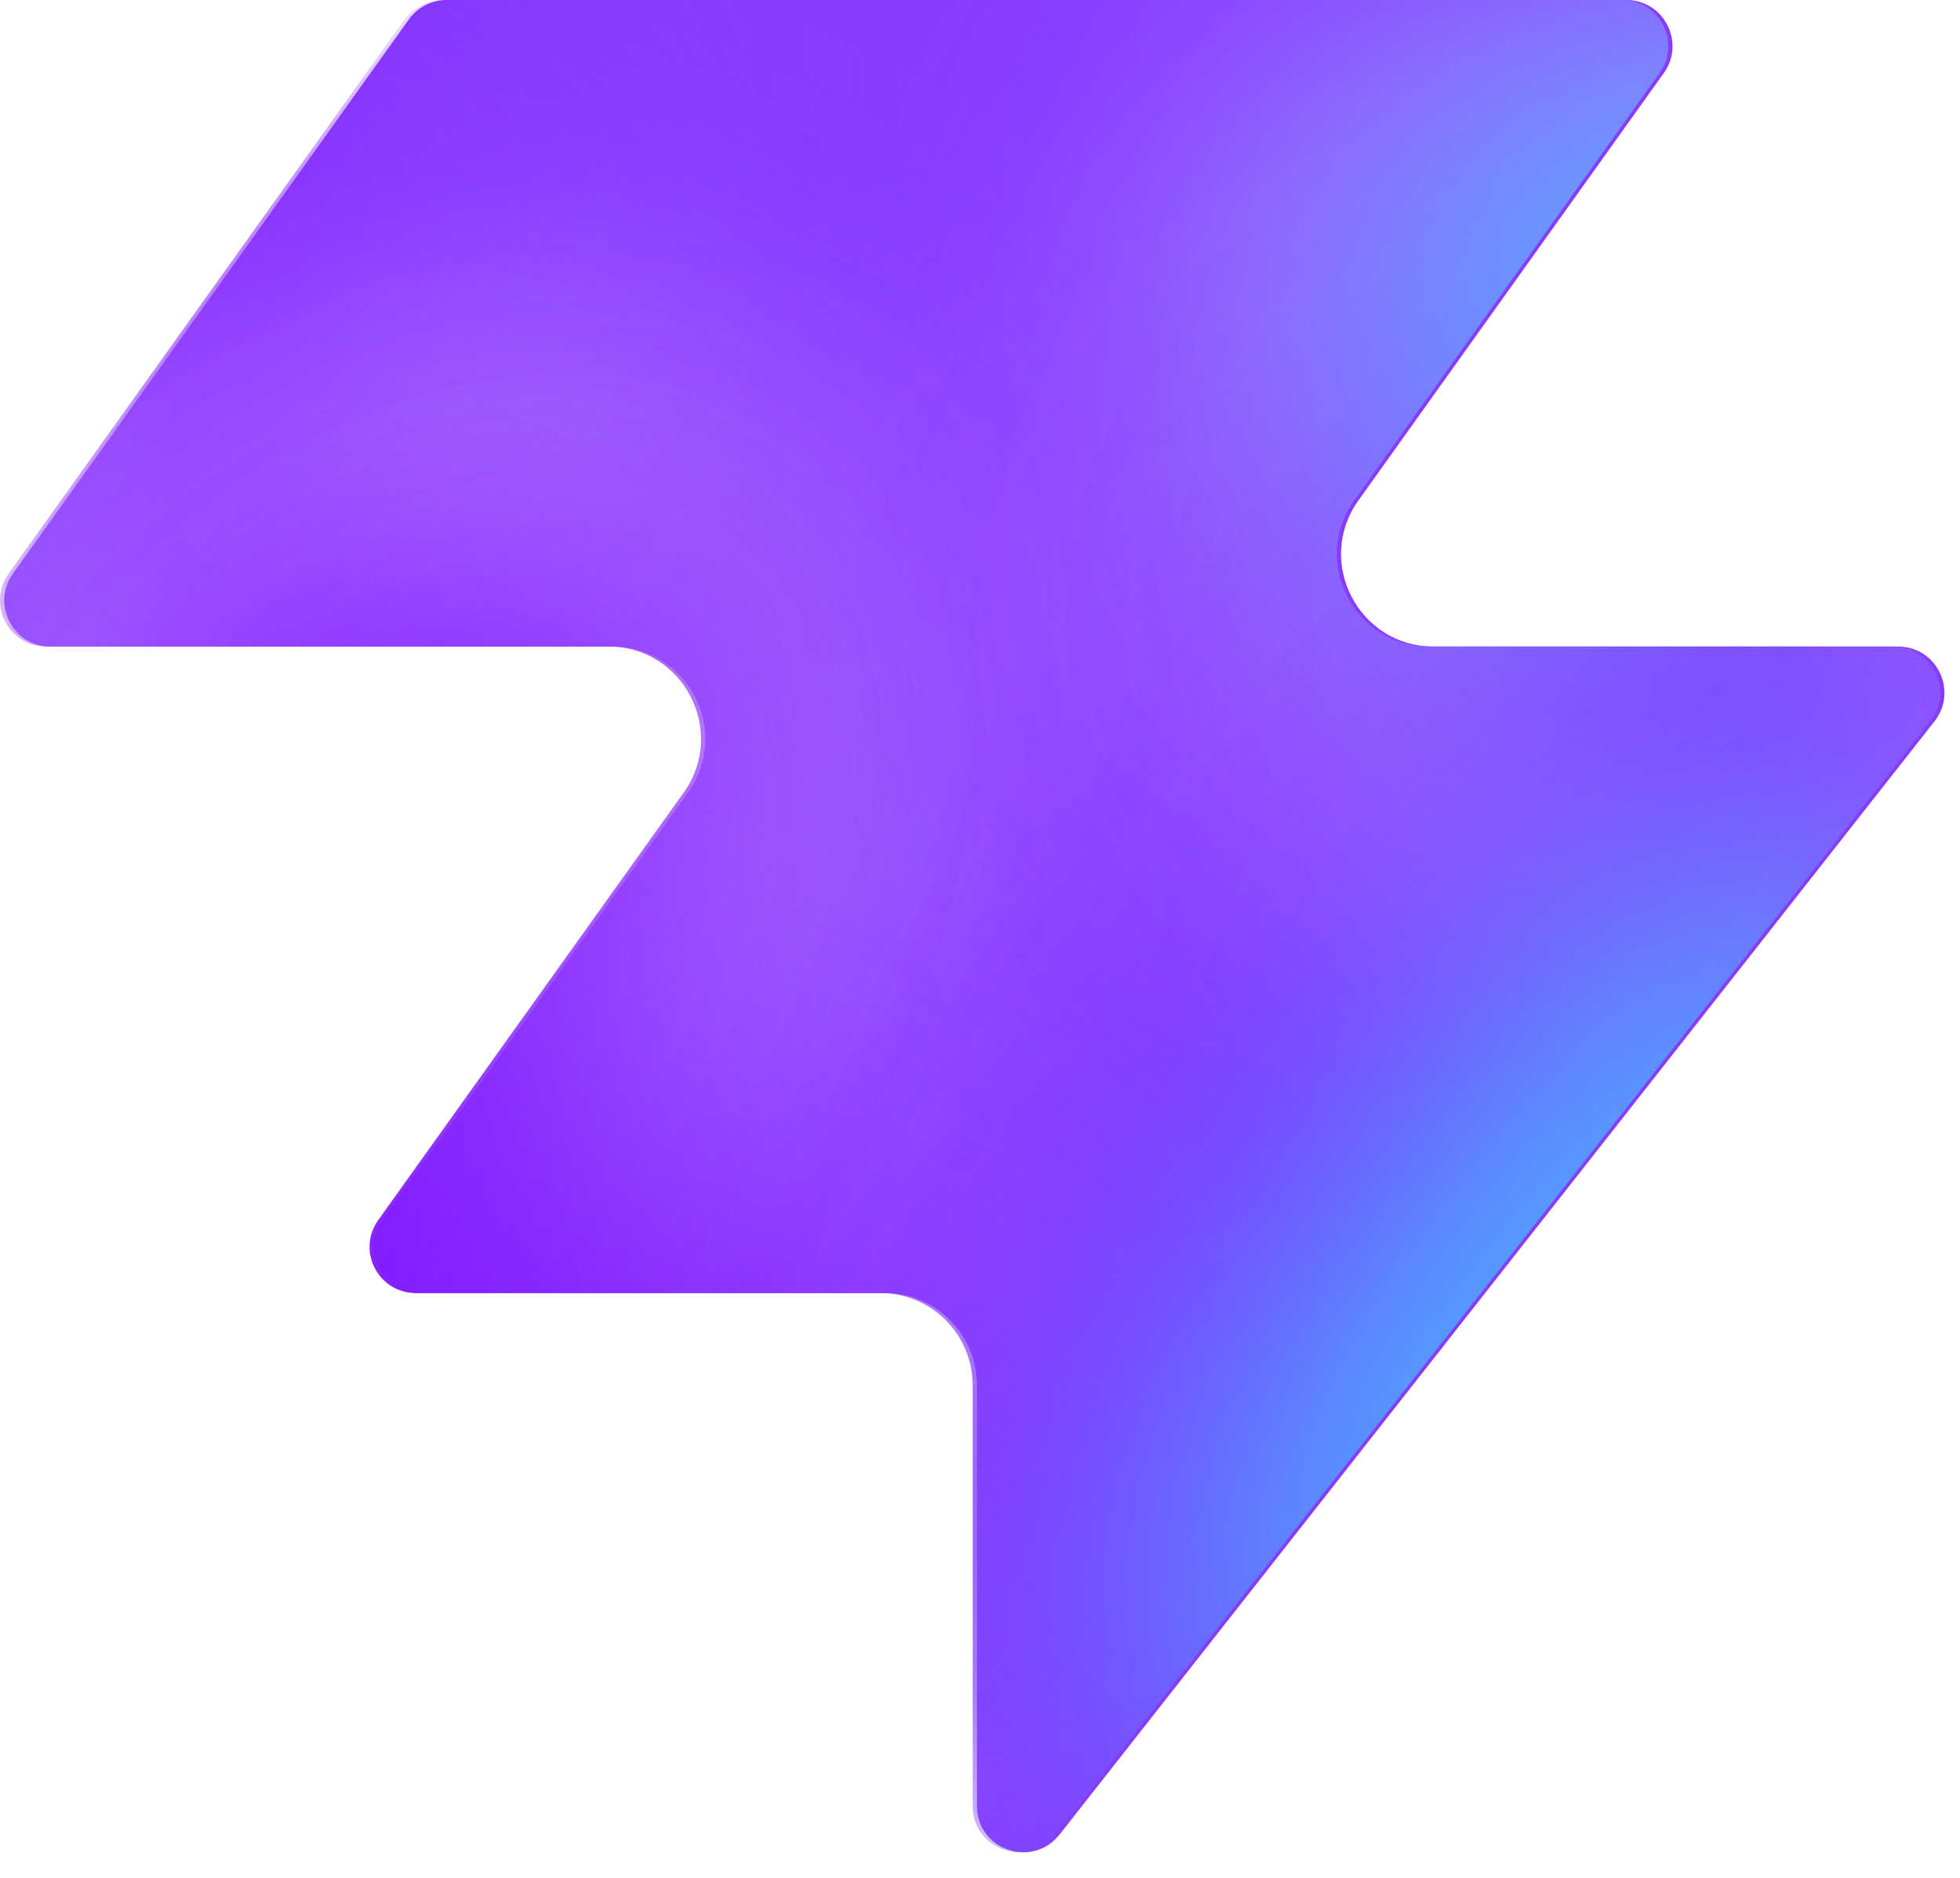
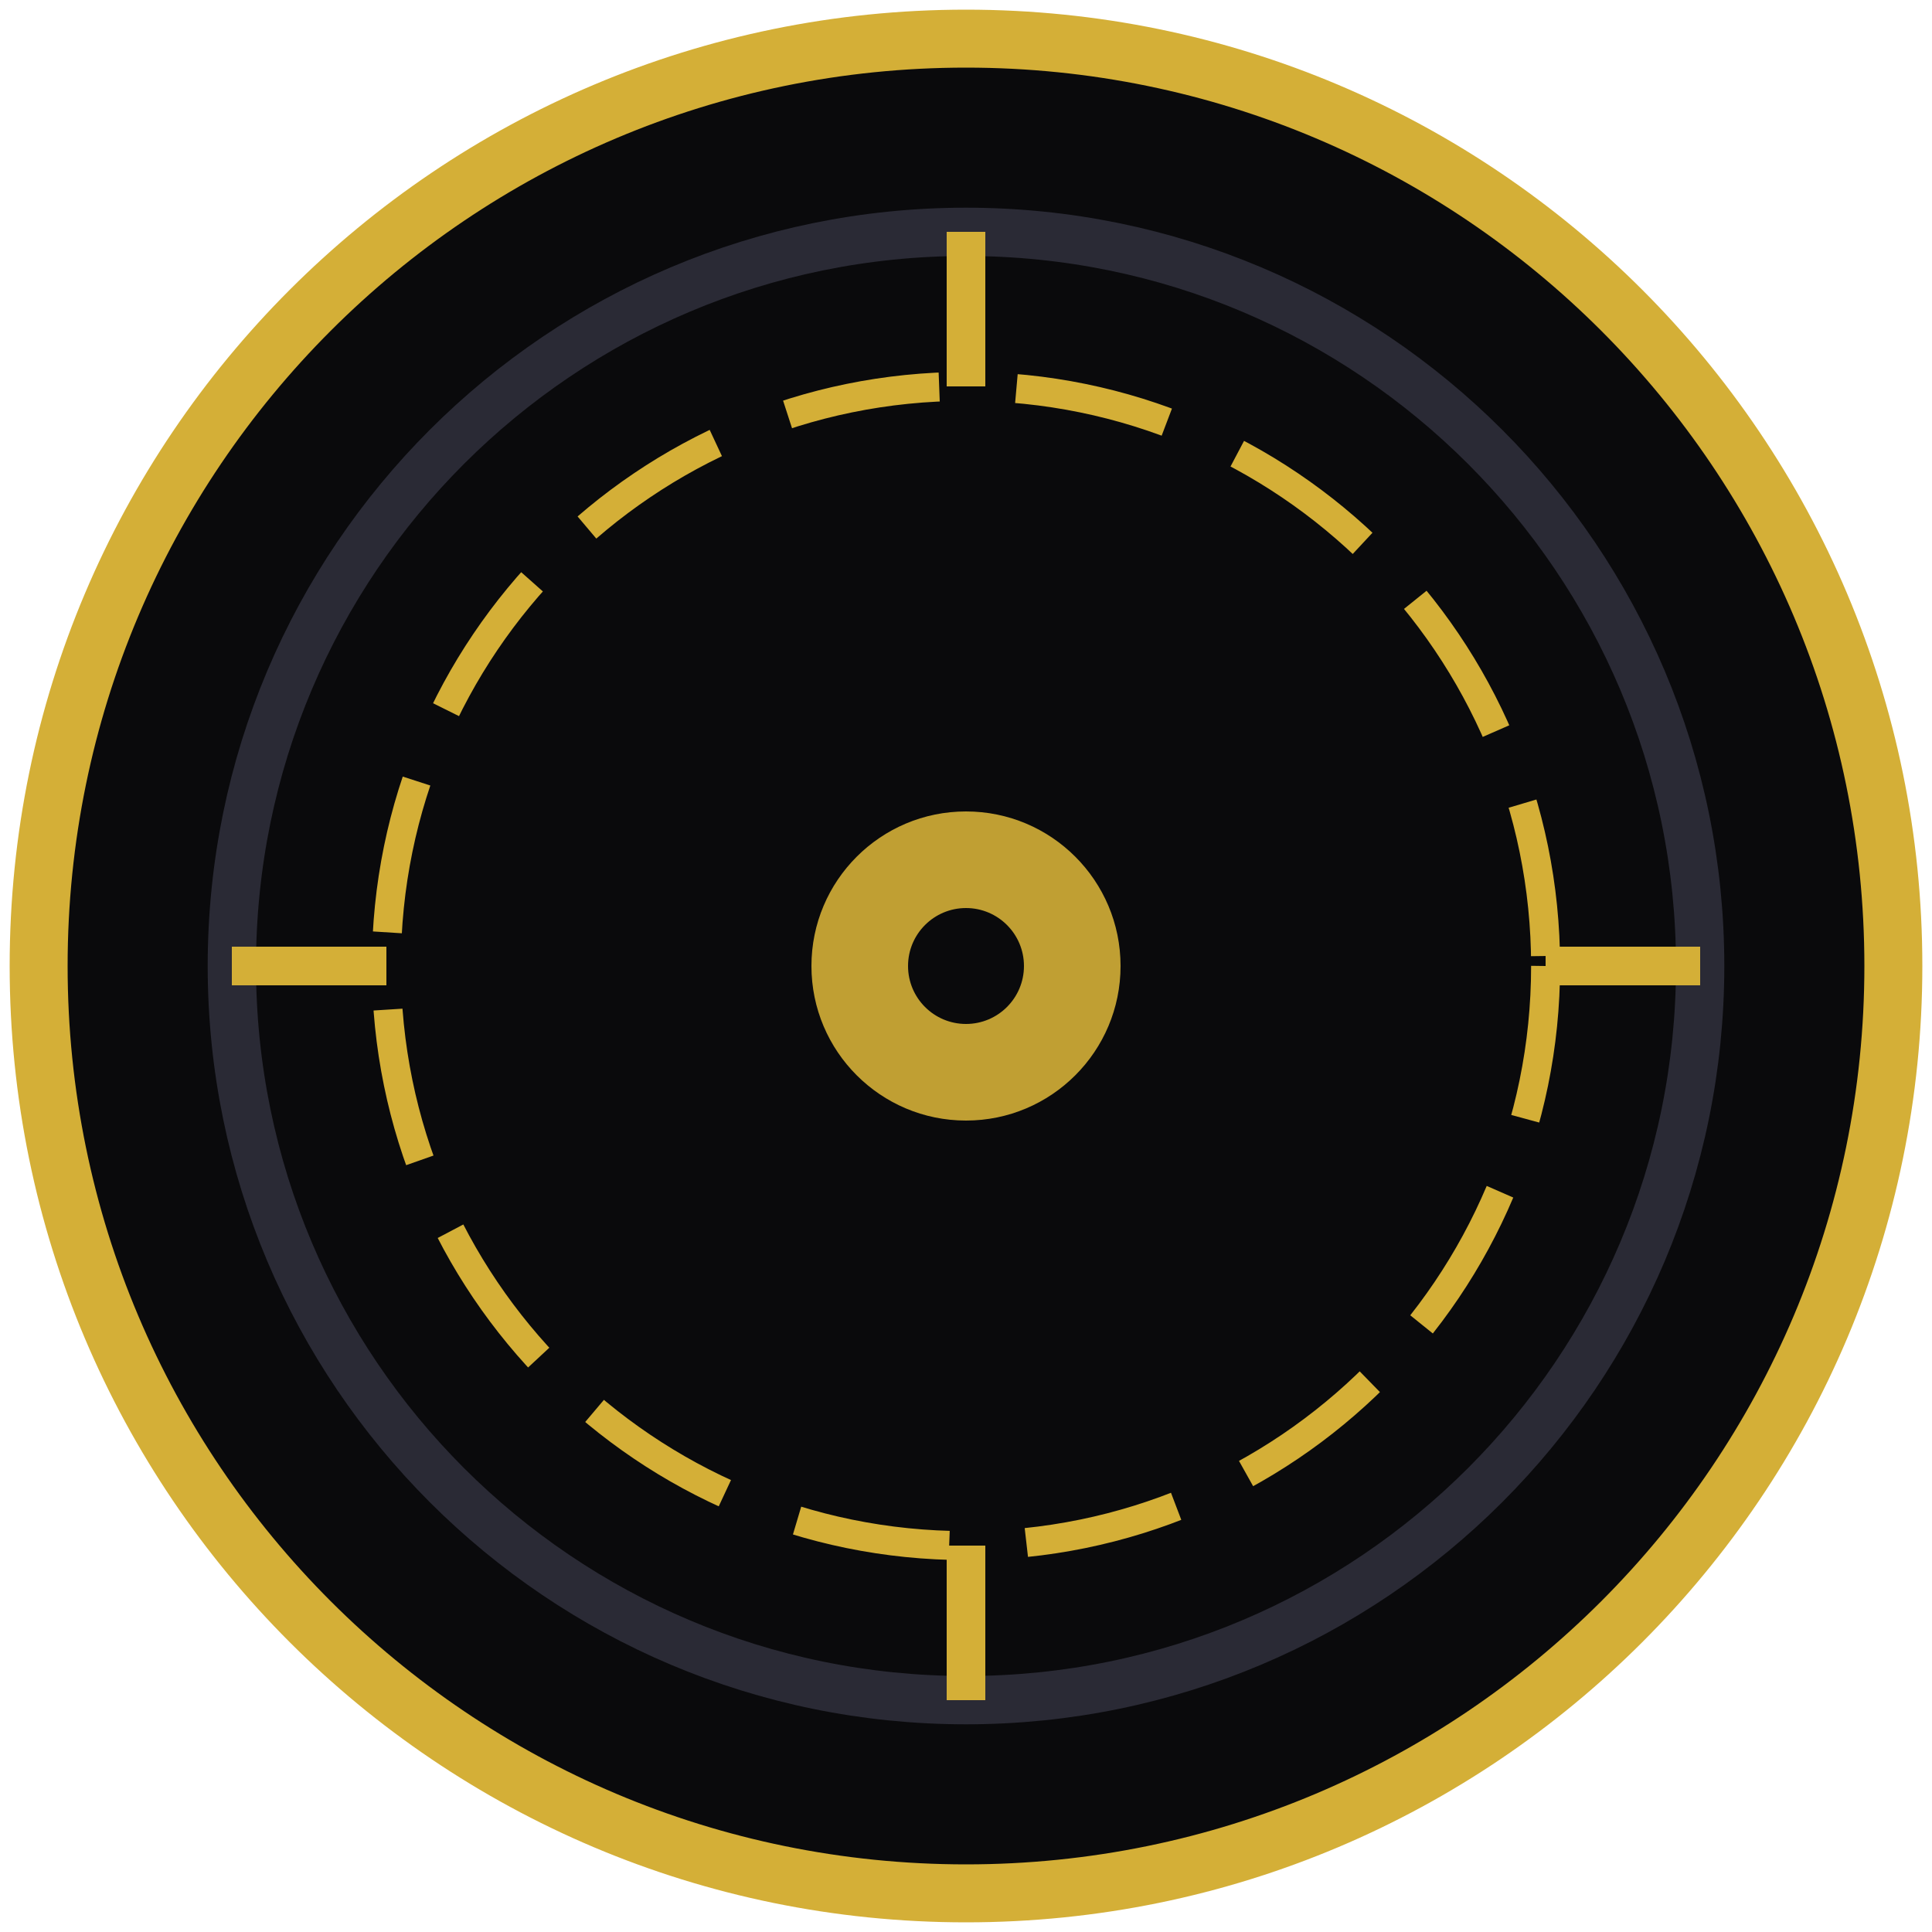
- <svg xmlns="http://www.w3.org/2000/svg" width="48" height="46" fill="none" viewBox="0 0 48 46">
-   <path fill="#863bff" d="M25.946 44.938c-.664.845-2.021.375-2.021-.698V33.937a2.26 2.26 0 0 0-2.262-2.262H10.287c-.92 0-1.456-1.04-.92-1.788l7.48-10.471c1.07-1.497 0-3.578-1.842-3.578H1.237c-.92 0-1.456-1.04-.92-1.788L10.013.474c.214-.297.556-.474.92-.474h28.894c.92 0 1.456 1.04.92 1.788l-7.48 10.471c-1.07 1.498 0 3.579 1.842 3.579h11.377c.943 0 1.473 1.088.89 1.83L25.947 44.94z" style="fill:#863bff;fill:color(display-p3 .525 .23 1);fill-opacity:1" />
-   <mask id="a" width="48" height="46" x="0" y="0" maskUnits="userSpaceOnUse" style="mask-type:alpha">
-     <path fill="#000" d="M25.842 44.938c-.664.844-2.021.375-2.021-.698V33.937a2.26 2.26 0 0 0-2.262-2.262H10.183c-.92 0-1.456-1.04-.92-1.788l7.48-10.471c1.07-1.498 0-3.579-1.842-3.579H1.133c-.92 0-1.456-1.04-.92-1.787L9.91.473c.214-.297.556-.474.92-.474h28.894c.92 0 1.456 1.04.92 1.788l-7.48 10.471c-1.07 1.498 0 3.578 1.842 3.578h11.377c.943 0 1.473 1.088.89 1.832L25.843 44.94z" style="fill:#000;fill-opacity:1" />
-   </mask>
-   <g mask="url(#a)">
-     <g filter="url(#b)">
-       <ellipse cx="5.508" cy="14.704" fill="#ede6ff" rx="5.508" ry="14.704" style="fill:#ede6ff;fill:color(display-p3 .927 .903 1);fill-opacity:1" transform="matrix(.00324 1 1 -.00324 -4.47 31.516)" />
-     </g>
-     <g filter="url(#c)">
-       <ellipse cx="10.399" cy="29.851" fill="#ede6ff" rx="10.399" ry="29.851" style="fill:#ede6ff;fill:color(display-p3 .927 .903 1);fill-opacity:1" transform="matrix(.00324 1 1 -.00324 -39.328 7.883)" />
-     </g>
-     <g filter="url(#d)">
-       <ellipse cx="5.508" cy="30.487" fill="#7e14ff" rx="5.508" ry="30.487" style="fill:#7e14ff;fill:color(display-p3 .492 .077 1);fill-opacity:1" transform="rotate(89.814 -25.913 -14.639)scale(1 -1)" />
-     </g>
-     <g filter="url(#e)">
-       <ellipse cx="5.508" cy="30.599" fill="#7e14ff" rx="5.508" ry="30.599" style="fill:#7e14ff;fill:color(display-p3 .492 .077 1);fill-opacity:1" transform="rotate(89.814 -32.644 -3.334)scale(1 -1)" />
-     </g>
-     <g filter="url(#f)">
-       <ellipse cx="5.508" cy="30.599" fill="#7e14ff" rx="5.508" ry="30.599" style="fill:#7e14ff;fill:color(display-p3 .492 .077 1);fill-opacity:1" transform="matrix(.00324 1 1 -.00324 -34.34 30.47)" />
-     </g>
-     <g filter="url(#g)">
-       <ellipse cx="14.072" cy="22.078" fill="#ede6ff" rx="14.072" ry="22.078" style="fill:#ede6ff;fill:color(display-p3 .927 .903 1);fill-opacity:1" transform="rotate(93.35 24.506 48.493)scale(-1 1)" />
-     </g>
-     <g filter="url(#h)">
-       <ellipse cx="3.47" cy="21.501" fill="#7e14ff" rx="3.47" ry="21.501" style="fill:#7e14ff;fill:color(display-p3 .492 .077 1);fill-opacity:1" transform="rotate(89.009 28.708 47.59)scale(-1 1)" />
-     </g>
-     <g filter="url(#i)">
-       <ellipse cx="3.47" cy="21.501" fill="#7e14ff" rx="3.47" ry="21.501" style="fill:#7e14ff;fill:color(display-p3 .492 .077 1);fill-opacity:1" transform="rotate(89.009 28.708 47.59)scale(-1 1)" />
-     </g>
-     <g filter="url(#j)">
-       <ellipse cx=".387" cy="8.972" fill="#7e14ff" rx="4.407" ry="29.108" style="fill:#7e14ff;fill:color(display-p3 .492 .077 1);fill-opacity:1" transform="rotate(39.51 .387 8.972)" />
-     </g>
-     <g filter="url(#k)">
-       <ellipse cx="47.523" cy="-6.092" fill="#7e14ff" rx="4.407" ry="29.108" style="fill:#7e14ff;fill:color(display-p3 .492 .077 1);fill-opacity:1" transform="rotate(37.892 47.523 -6.092)" />
-     </g>
-     <g filter="url(#l)">
-       <ellipse cx="41.412" cy="6.333" fill="#47bfff" rx="5.971" ry="9.665" style="fill:#47bfff;fill:color(display-p3 .28 .748 1);fill-opacity:1" transform="rotate(37.892 41.412 6.333)" />
-     </g>
-     <g filter="url(#m)">
-       <ellipse cx="-1.879" cy="38.332" fill="#7e14ff" rx="4.407" ry="29.108" style="fill:#7e14ff;fill:color(display-p3 .492 .077 1);fill-opacity:1" transform="rotate(37.892 -1.88 38.332)" />
-     </g>
-     <g filter="url(#n)">
-       <ellipse cx="-1.879" cy="38.332" fill="#7e14ff" rx="4.407" ry="29.108" style="fill:#7e14ff;fill:color(display-p3 .492 .077 1);fill-opacity:1" transform="rotate(37.892 -1.88 38.332)" />
-     </g>
-     <g filter="url(#o)">
-       <ellipse cx="35.651" cy="29.907" fill="#7e14ff" rx="4.407" ry="29.108" style="fill:#7e14ff;fill:color(display-p3 .492 .077 1);fill-opacity:1" transform="rotate(37.892 35.651 29.907)" />
-     </g>
-     <g filter="url(#p)">
-       <ellipse cx="38.418" cy="32.4" fill="#47bfff" rx="5.971" ry="15.297" style="fill:#47bfff;fill:color(display-p3 .28 .748 1);fill-opacity:1" transform="rotate(37.892 38.418 32.4)" />
-     </g>
-   </g>
-   <defs>
-     <filter id="b" width="60.045" height="41.654" x="-19.77" y="16.149" color-interpolation-filters="sRGB" filterUnits="userSpaceOnUse">
-       <feFlood flood-opacity="0" result="BackgroundImageFix" />
-       <feBlend in="SourceGraphic" in2="BackgroundImageFix" result="shape" />
-       <feGaussianBlur result="effect1_foregroundBlur_2002_17158" stdDeviation="7.659" />
-     </filter>
-     <filter id="c" width="90.34" height="51.437" x="-54.613" y="-7.533" color-interpolation-filters="sRGB" filterUnits="userSpaceOnUse">
-       <feFlood flood-opacity="0" result="BackgroundImageFix" />
-       <feBlend in="SourceGraphic" in2="BackgroundImageFix" result="shape" />
-       <feGaussianBlur result="effect1_foregroundBlur_2002_17158" stdDeviation="7.659" />
-     </filter>
-     <filter id="d" width="79.355" height="29.4" x="-49.64" y="2.03" color-interpolation-filters="sRGB" filterUnits="userSpaceOnUse">
-       <feFlood flood-opacity="0" result="BackgroundImageFix" />
-       <feBlend in="SourceGraphic" in2="BackgroundImageFix" result="shape" />
-       <feGaussianBlur result="effect1_foregroundBlur_2002_17158" stdDeviation="4.596" />
-     </filter>
-     <filter id="e" width="79.579" height="29.4" x="-45.045" y="20.029" color-interpolation-filters="sRGB" filterUnits="userSpaceOnUse">
-       <feFlood flood-opacity="0" result="BackgroundImageFix" />
-       <feBlend in="SourceGraphic" in2="BackgroundImageFix" result="shape" />
-       <feGaussianBlur result="effect1_foregroundBlur_2002_17158" stdDeviation="4.596" />
-     </filter>
-     <filter id="f" width="79.579" height="29.4" x="-43.513" y="21.178" color-interpolation-filters="sRGB" filterUnits="userSpaceOnUse">
-       <feFlood flood-opacity="0" result="BackgroundImageFix" />
-       <feBlend in="SourceGraphic" in2="BackgroundImageFix" result="shape" />
-       <feGaussianBlur result="effect1_foregroundBlur_2002_17158" stdDeviation="4.596" />
-     </filter>
-     <filter id="g" width="74.749" height="58.852" x="15.756" y="-17.901" color-interpolation-filters="sRGB" filterUnits="userSpaceOnUse">
-       <feFlood flood-opacity="0" result="BackgroundImageFix" />
-       <feBlend in="SourceGraphic" in2="BackgroundImageFix" result="shape" />
-       <feGaussianBlur result="effect1_foregroundBlur_2002_17158" stdDeviation="7.659" />
-     </filter>
-     <filter id="h" width="61.377" height="25.362" x="23.548" y="2.284" color-interpolation-filters="sRGB" filterUnits="userSpaceOnUse">
-       <feFlood flood-opacity="0" result="BackgroundImageFix" />
-       <feBlend in="SourceGraphic" in2="BackgroundImageFix" result="shape" />
-       <feGaussianBlur result="effect1_foregroundBlur_2002_17158" stdDeviation="4.596" />
-     </filter>
-     <filter id="i" width="61.377" height="25.362" x="23.548" y="2.284" color-interpolation-filters="sRGB" filterUnits="userSpaceOnUse">
-       <feFlood flood-opacity="0" result="BackgroundImageFix" />
-       <feBlend in="SourceGraphic" in2="BackgroundImageFix" result="shape" />
-       <feGaussianBlur result="effect1_foregroundBlur_2002_17158" stdDeviation="4.596" />
-     </filter>
-     <filter id="j" width="56.045" height="63.649" x="-27.636" y="-22.853" color-interpolation-filters="sRGB" filterUnits="userSpaceOnUse">
-       <feFlood flood-opacity="0" result="BackgroundImageFix" />
-       <feBlend in="SourceGraphic" in2="BackgroundImageFix" result="shape" />
-       <feGaussianBlur result="effect1_foregroundBlur_2002_17158" stdDeviation="4.596" />
-     </filter>
-     <filter id="k" width="54.814" height="64.646" x="20.116" y="-38.415" color-interpolation-filters="sRGB" filterUnits="userSpaceOnUse">
-       <feFlood flood-opacity="0" result="BackgroundImageFix" />
-       <feBlend in="SourceGraphic" in2="BackgroundImageFix" result="shape" />
-       <feGaussianBlur result="effect1_foregroundBlur_2002_17158" stdDeviation="4.596" />
-     </filter>
-     <filter id="l" width="33.541" height="35.313" x="24.641" y="-11.323" color-interpolation-filters="sRGB" filterUnits="userSpaceOnUse">
-       <feFlood flood-opacity="0" result="BackgroundImageFix" />
-       <feBlend in="SourceGraphic" in2="BackgroundImageFix" result="shape" />
-       <feGaussianBlur result="effect1_foregroundBlur_2002_17158" stdDeviation="4.596" />
-     </filter>
-     <filter id="m" width="54.814" height="64.646" x="-29.286" y="6.009" color-interpolation-filters="sRGB" filterUnits="userSpaceOnUse">
-       <feFlood flood-opacity="0" result="BackgroundImageFix" />
-       <feBlend in="SourceGraphic" in2="BackgroundImageFix" result="shape" />
-       <feGaussianBlur result="effect1_foregroundBlur_2002_17158" stdDeviation="4.596" />
-     </filter>
-     <filter id="n" width="54.814" height="64.646" x="-29.286" y="6.009" color-interpolation-filters="sRGB" filterUnits="userSpaceOnUse">
-       <feFlood flood-opacity="0" result="BackgroundImageFix" />
-       <feBlend in="SourceGraphic" in2="BackgroundImageFix" result="shape" />
-       <feGaussianBlur result="effect1_foregroundBlur_2002_17158" stdDeviation="4.596" />
-     </filter>
-     <filter id="o" width="54.814" height="64.646" x="8.244" y="-2.416" color-interpolation-filters="sRGB" filterUnits="userSpaceOnUse">
-       <feFlood flood-opacity="0" result="BackgroundImageFix" />
-       <feBlend in="SourceGraphic" in2="BackgroundImageFix" result="shape" />
-       <feGaussianBlur result="effect1_foregroundBlur_2002_17158" stdDeviation="4.596" />
-     </filter>
-     <filter id="p" width="39.409" height="43.623" x="18.713" y="10.588" color-interpolation-filters="sRGB" filterUnits="userSpaceOnUse">
-       <feFlood flood-opacity="0" result="BackgroundImageFix" />
-       <feBlend in="SourceGraphic" in2="BackgroundImageFix" result="shape" />
-       <feGaussianBlur result="effect1_foregroundBlur_2002_17158" stdDeviation="4.596" />
-     </filter>
-   </defs>
+ <svg xmlns="http://www.w3.org/2000/svg" viewBox="0 0 100 100">
+   <circle cx="50" cy="50" r="48" fill="#0a0a0c" stroke="#d4af37" stroke-width="3" />
+   <circle cx="50" cy="50" r="38" fill="none" stroke="#2a2a35" stroke-width="2.5" />
+   <circle cx="50" cy="50" r="30" fill="none" stroke="#d4af37" stroke-width="1.5" stroke-dasharray="8 4" />
+   <circle cx="50" cy="50" r="8" fill="#d4af37" opacity="0.9" />
+   <circle cx="50" cy="50" r="3" fill="#0a0a0c" />
+   <path d="M 50 12 L 50 20" stroke="#d4af37" stroke-width="2" />
+   <path d="M 50 80 L 50 88" stroke="#d4af37" stroke-width="2" />
+   <path d="M 12 50 L 20 50" stroke="#d4af37" stroke-width="2" />
+   <path d="M 80 50 L 88 50" stroke="#d4af37" stroke-width="2" />
</svg>
